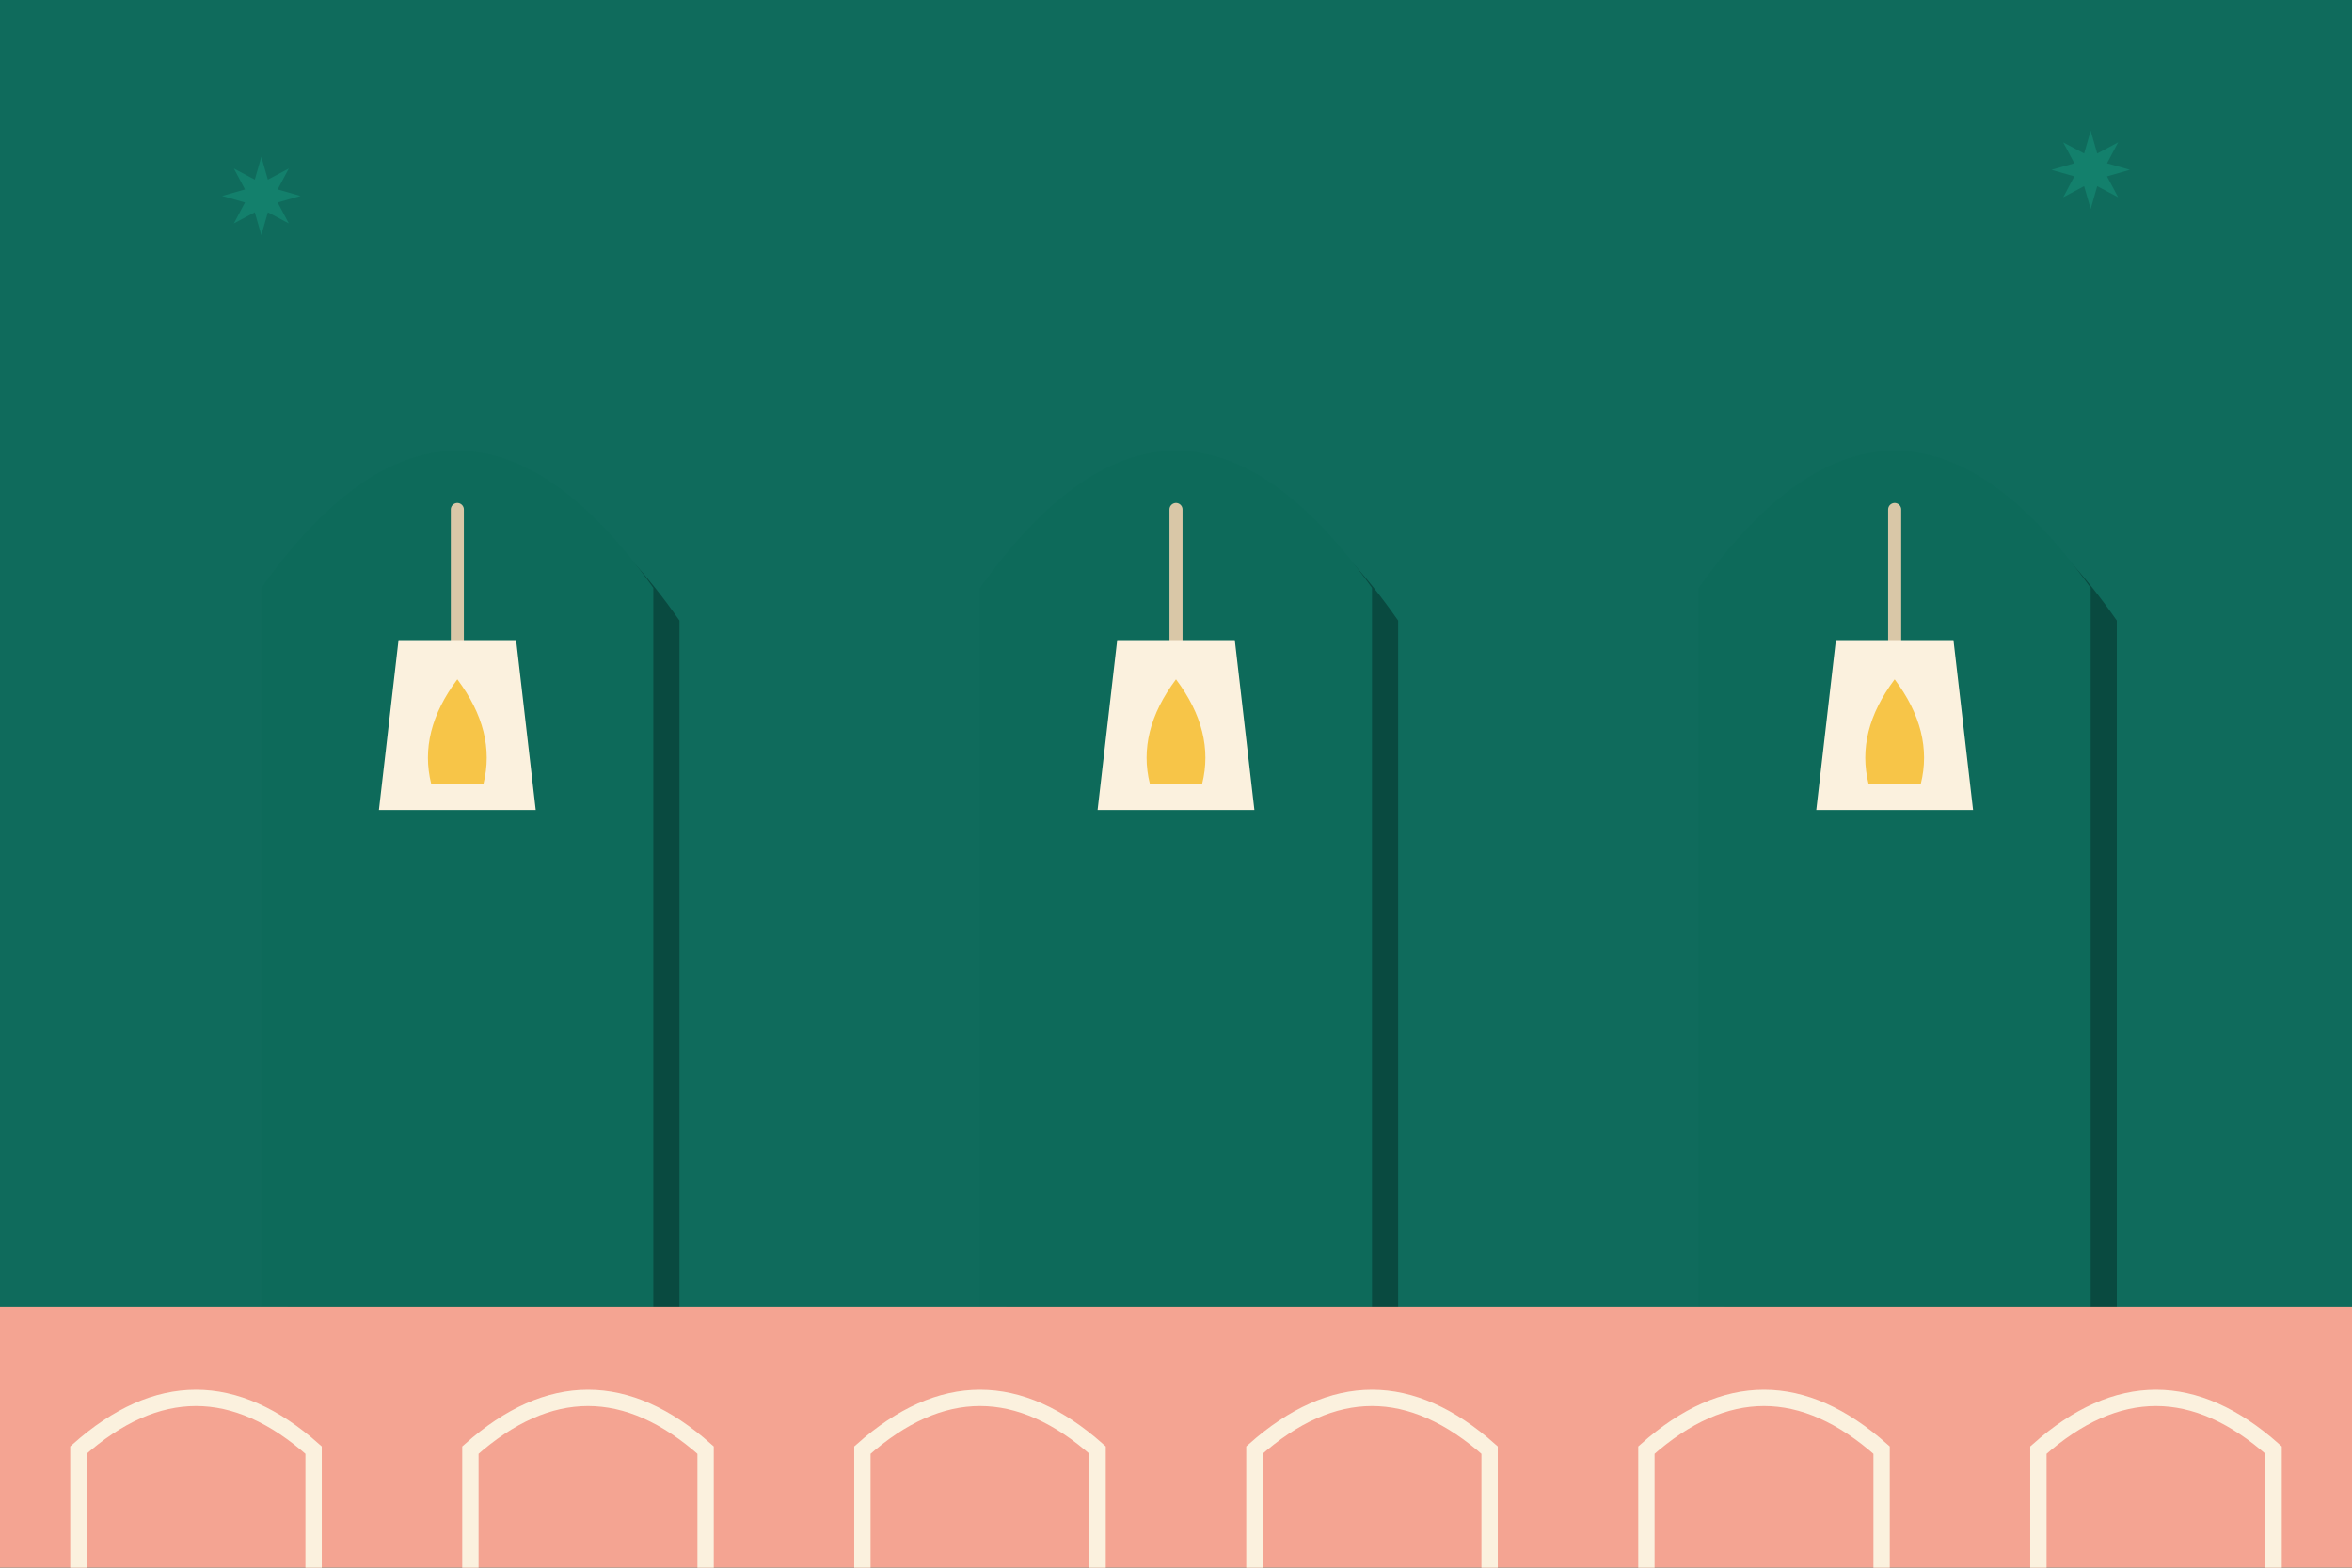
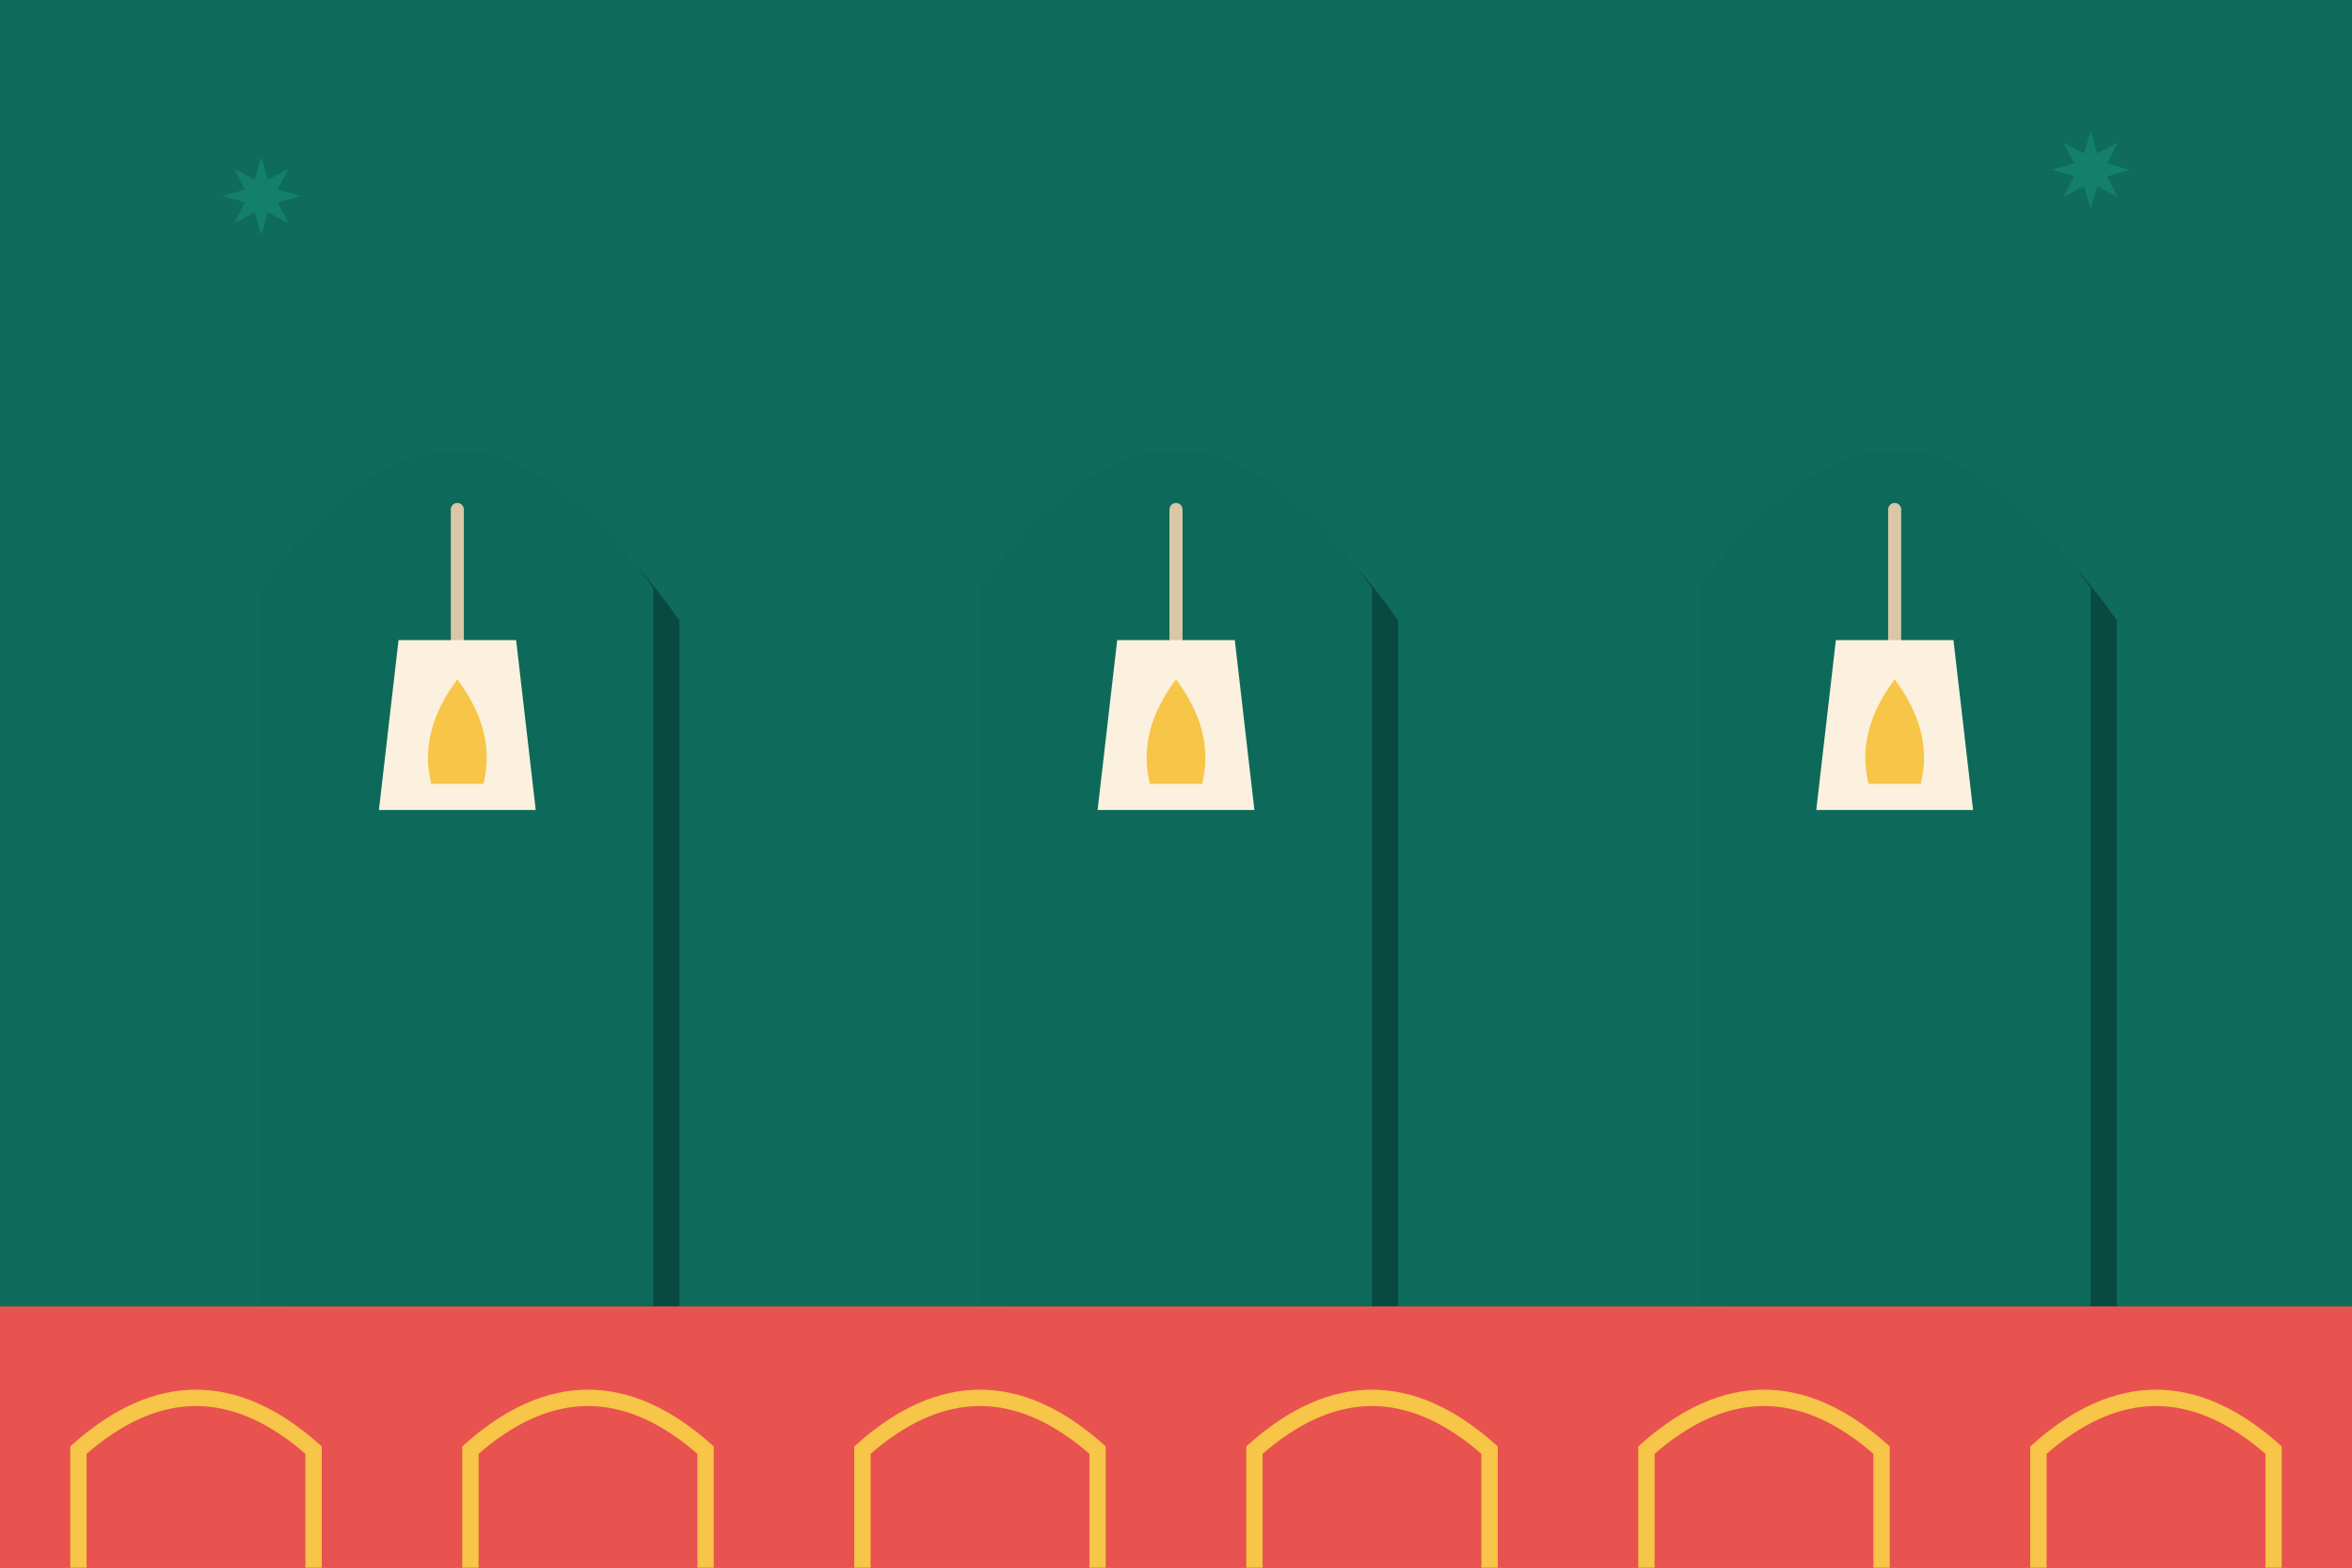
<svg xmlns="http://www.w3.org/2000/svg" viewBox="0 0 360 240">
  <rect x="0" y="0" width="360" height="240" fill="#0F6B5C" />
  <polygon points="40,24 41,27.5 44.2,25.8 42.5,29 46,30 42.5,31 44.2,34.2 41,32.5 40,36 39,32.5 35.8,34.2 37.5,31 34,30 37.5,29 35.8,25.8 39,27.5" fill="#13806C" />
  <polygon points="320,20 321,23.5 324.2,21.8 322.5,25 326,26 322.5,27 324.2,30.2 321,28.5 320,32 319,28.5 315.8,30.2 317.5,27 314,26 317.5,25 315.8,21.8 319,23.5" fill="#13806C" />
  <polygon points="290,74 291,77.5 294.2,75.8 292.5,79 296,80 292.5,81 294.2,84.2 291,82.5 290,86 289,82.5 285.8,84.2 287.5,81 284,80 287.5,79 285.8,75.8 289,77.5" fill="#13806C" />
  <path d="M44 205 L44 95 Q74 52 104 95 L104 205 Z" fill="#094A40" />
  <path d="M40 200 L40 90 Q70 48 100 90 L100 200 Z" fill="#0D6A5A" />
  <line x1="70" y1="78" x2="70" y2="98" stroke="#D9C7A7" stroke-width="2" stroke-linecap="round" />
  <path d="M61 98 L79 98 L82 124 L58 124 Z" fill="#FBF1DE" />
  <path d="M66 120 Q64 112 70 104 Q76 112 74 120 Z" fill="#F7C548" />
  <path d="M154 205 L154 95 Q184 52 214 95 L214 205 Z" fill="#094A40" />
  <path d="M150 200 L150 90 Q180 48 210 90 L210 200 Z" fill="#0D6A5A" />
  <line x1="180" y1="78" x2="180" y2="98" stroke="#D9C7A7" stroke-width="2" stroke-linecap="round" />
  <path d="M171 98 L189 98 L192 124 L168 124 Z" fill="#FBF1DE" />
  <path d="M176 120 Q174 112 180 104 Q186 112 184 120 Z" fill="#F7C548" />
  <path d="M264 205 L264 95 Q294 52 324 95 L324 205 Z" fill="#094A40" />
  <path d="M260 200 L260 90 Q290 48 320 90 L320 200 Z" fill="#0D6A5A" />
  <line x1="290" y1="78" x2="290" y2="98" stroke="#D9C7A7" stroke-width="2" stroke-linecap="round" />
  <path d="M281 98 L299 98 L302 124 L278 124 Z" fill="#FBF1DE" />
  <path d="M286 120 Q284 112 290 104 Q296 112 294 120 Z" fill="#F7C548" />
-   <rect x="0" y="200" width="360" height="40" fill="#F4A492" />
-   <path d="M12 240 L12 222 Q30 206 48 222 L48 240" fill="none" stroke="#FBF1DE" stroke-width="2.5" />
-   <path d="M72 240 L72 222 Q90 206 108 222 L108 240" fill="none" stroke="#FBF1DE" stroke-width="2.5" />
-   <path d="M132 240 L132 222 Q150 206 168 222 L168 240" fill="none" stroke="#FBF1DE" stroke-width="2.5" />
-   <path d="M192 240 L192 222 Q210 206 228 222 L228 240" fill="none" stroke="#FBF1DE" stroke-width="2.5" />
-   <path d="M252 240 L252 222 Q270 206 288 222 L288 240" fill="none" stroke="#FBF1DE" stroke-width="2.5" />
-   <path d="M312 240 L312 222 Q330 206 348 222 L348 240" fill="none" stroke="#FBF1DE" stroke-width="2.5" />
+   <rect x="0" y="200" width="360" height="40" fill="#E9534F" />
+   <path d="M12 240 L12 222 Q30 206 48 222 L48 240" fill="none" stroke="#F7C548" stroke-width="2.5" />
+   <path d="M72 240 L72 222 Q90 206 108 222 L108 240" fill="none" stroke="#F7C548" stroke-width="2.5" />
+   <path d="M132 240 L132 222 Q150 206 168 222 L168 240" fill="none" stroke="#F7C548" stroke-width="2.5" />
+   <path d="M192 240 L192 222 Q210 206 228 222 L228 240" fill="none" stroke="#F7C548" stroke-width="2.5" />
+   <path d="M252 240 L252 222 Q270 206 288 222 L288 240" fill="none" stroke="#F7C548" stroke-width="2.5" />
+   <path d="M312 240 L312 222 Q330 206 348 222 L348 240" fill="none" stroke="#F7C548" stroke-width="2.5" />
</svg>
